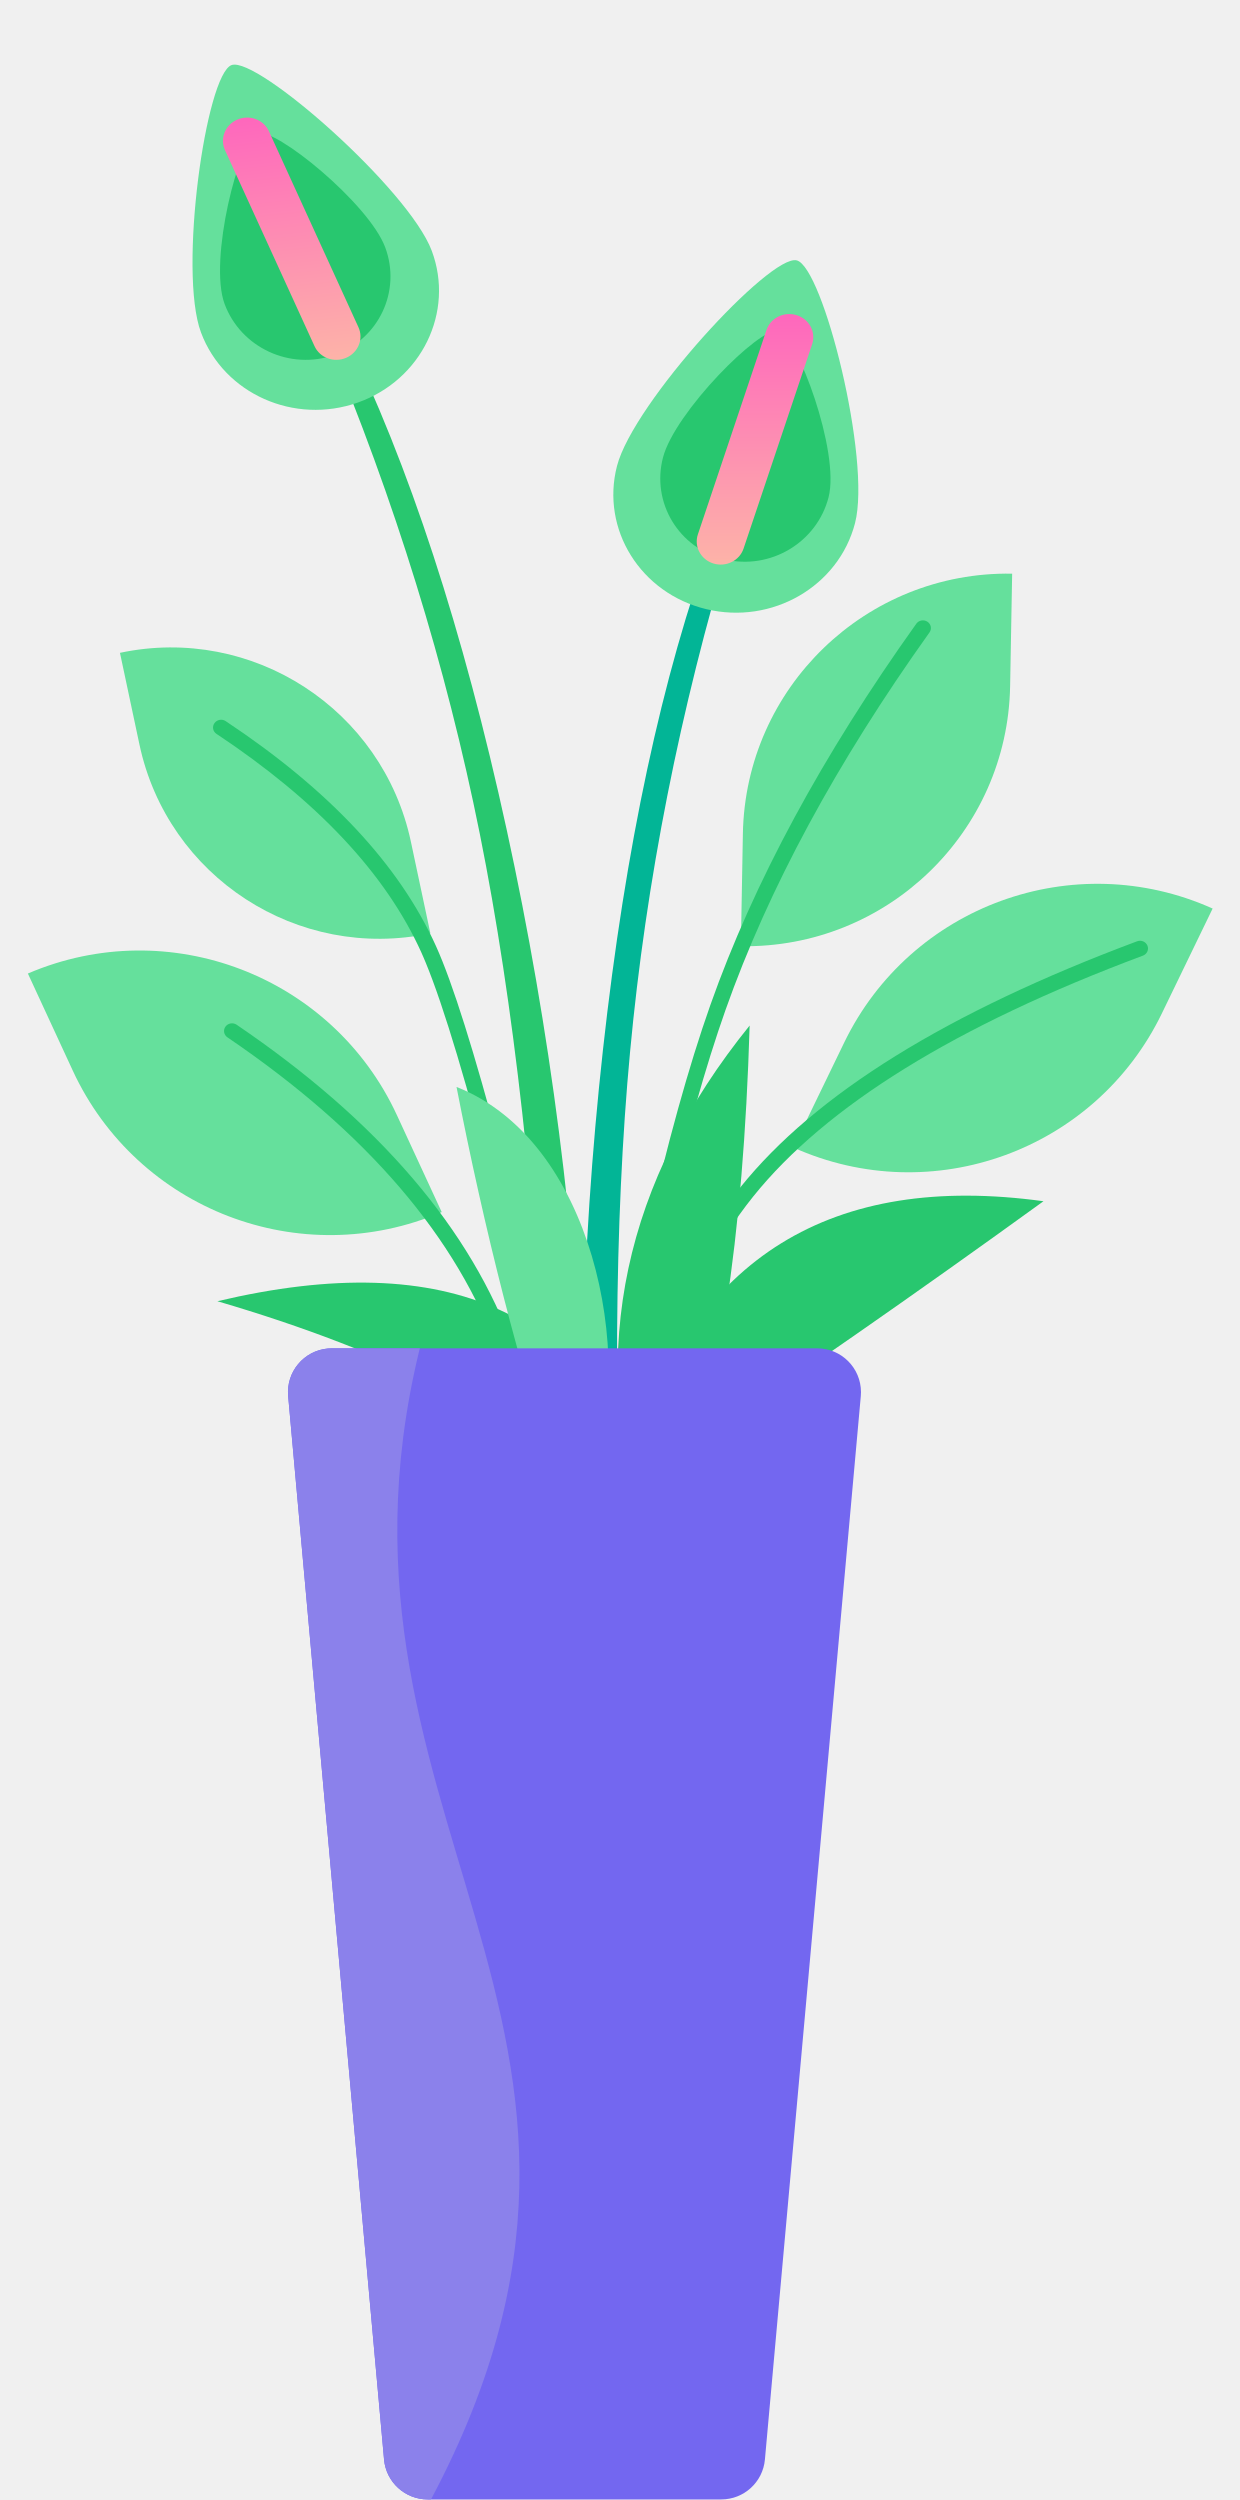
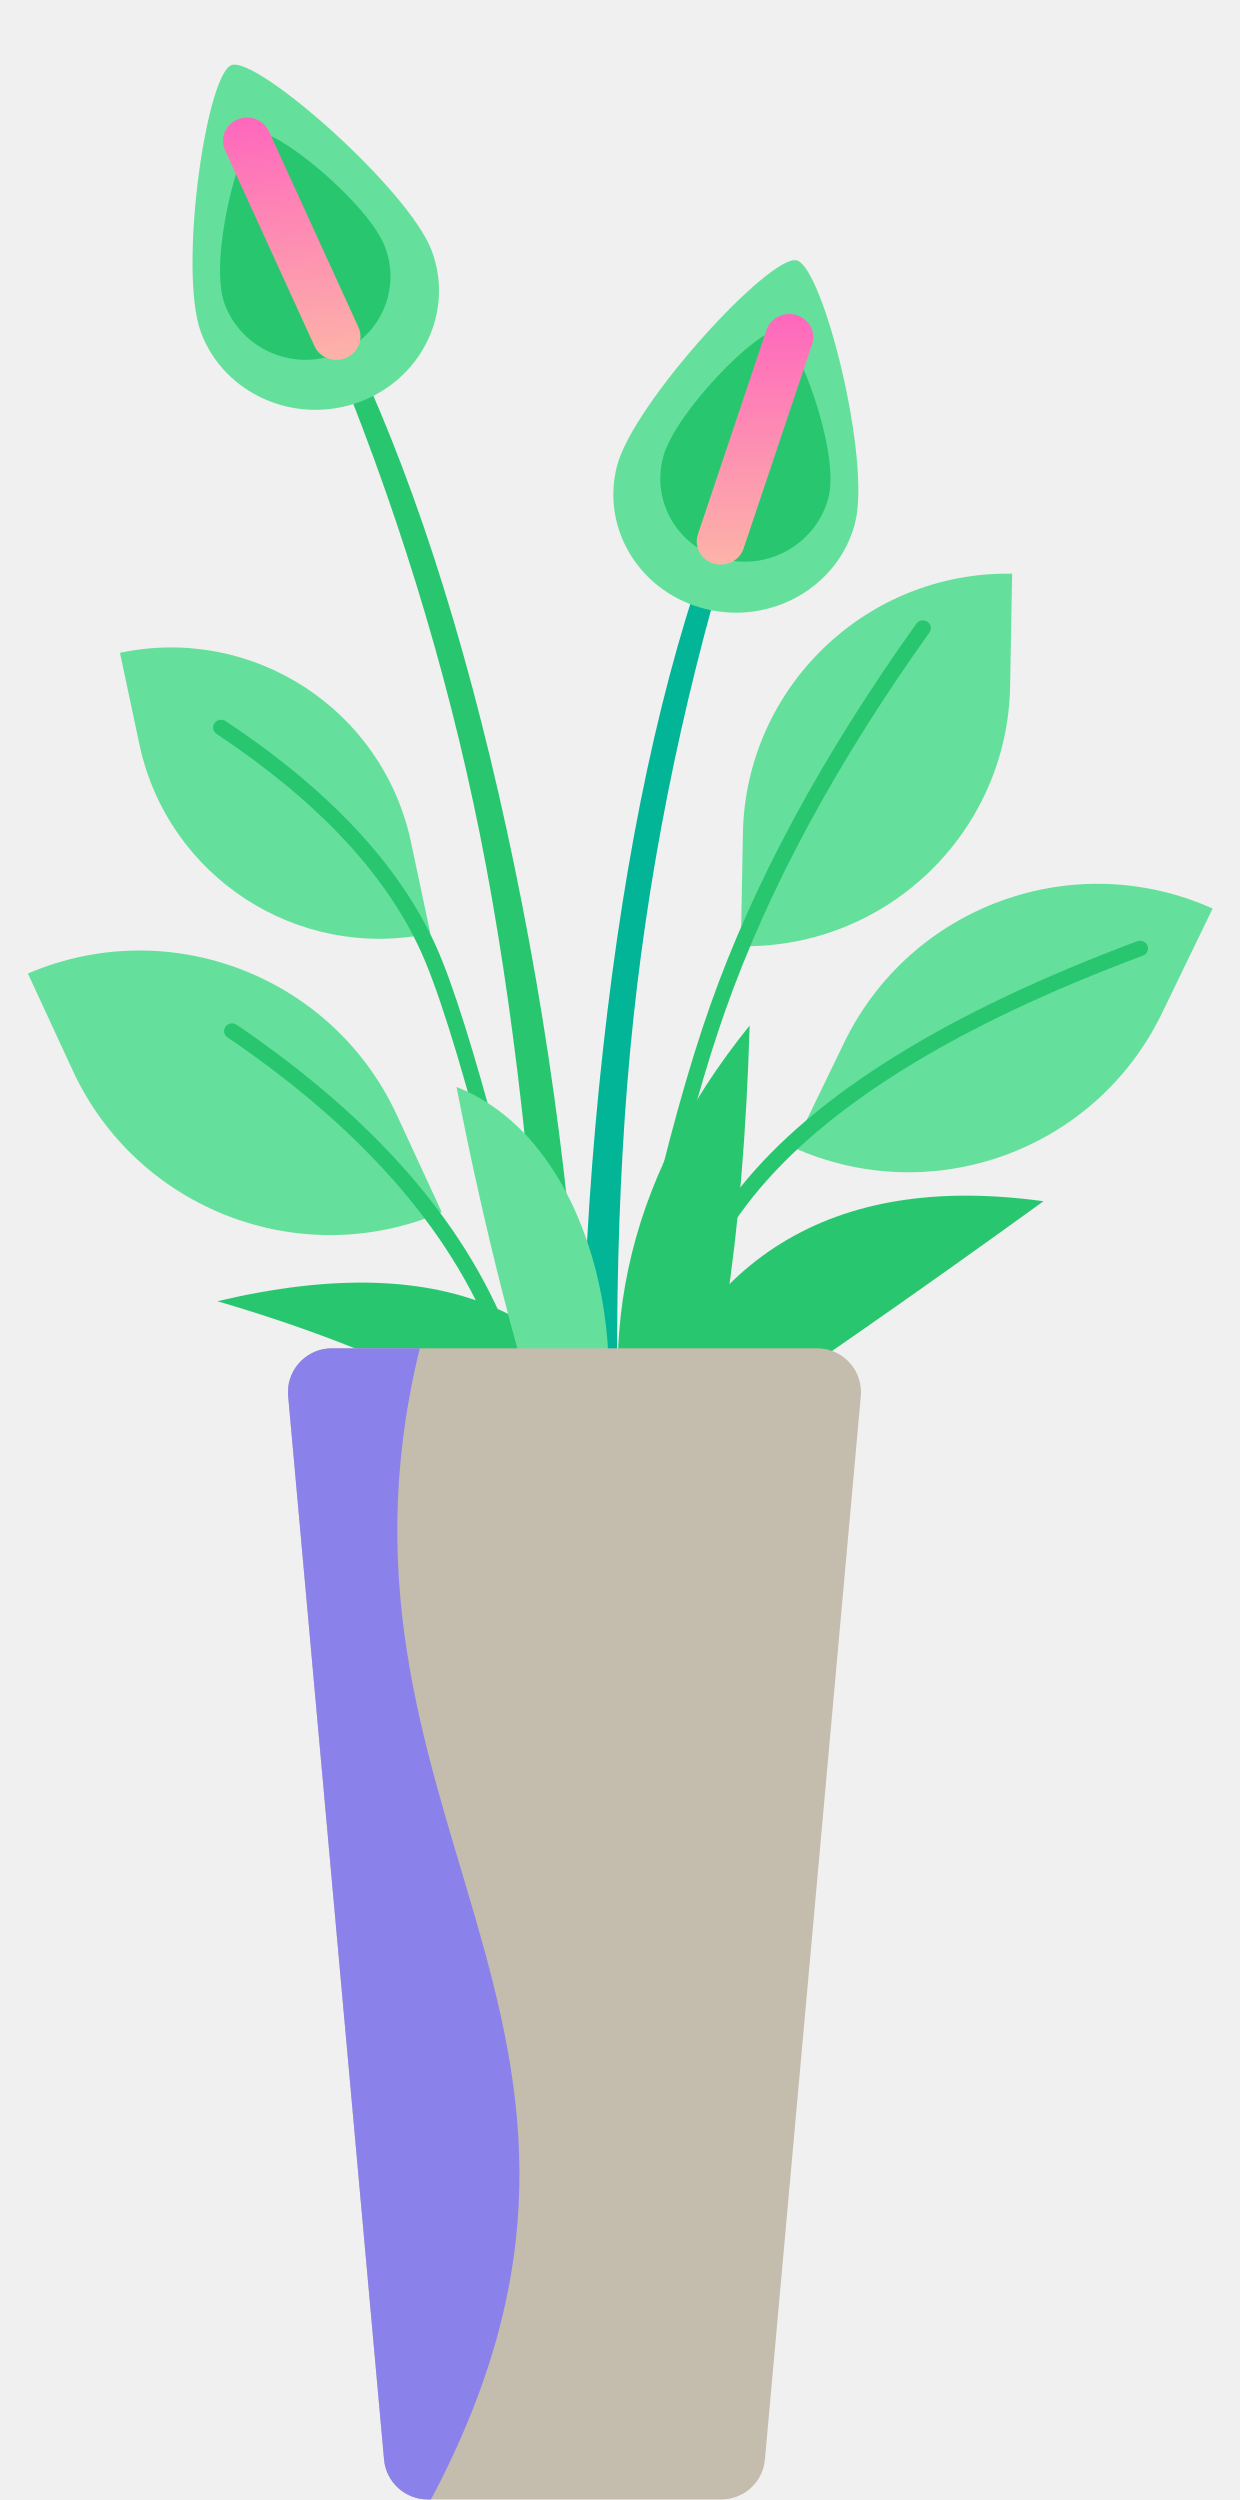
<svg xmlns="http://www.w3.org/2000/svg" xmlns:xlink="http://www.w3.org/1999/xlink" width="57px" height="115px" viewBox="0 0 57 115" version="1.1">
  <defs>
    <linearGradient x1="68.669%" y1="-6.664%" x2="68.669%" y2="100%" id="linearGradient-1">
      <stop stop-color="#FE62BE" offset="0%" />
      <stop stop-color="#FDB3A8" offset="100%" />
    </linearGradient>
    <path d="M2.263,0.023 L24.589,0.023 C25.703,0.023 26.605,0.925 26.605,2.039 C26.605,2.099 26.603,2.159 26.597,2.22 L22.186,51.139 C22.092,52.178 21.221,52.974 20.178,52.974 L6.674,52.974 C5.631,52.974 4.76,52.178 4.666,51.139 L0.255,2.22 C0.155,1.111 0.973,0.131 2.082,0.031 C2.142,0.025 2.202,0.023 2.263,0.023 Z" id="path-2" />
  </defs>
  <g id="📝-Pages-New" stroke="none" stroke-width="1" fill="none" fill-rule="evenodd">
    <g id="Pricing" transform="translate(-1146, -398)">
      <g id="Pricing-Card" transform="translate(383, 375)">
        <g id="Enterprise" transform="translate(640, 0)">
          <g id="Pot5" transform="translate(123.5, 23)">
            <g id="Group-39" transform="translate(0.5, 0)">
              <path d="M3.337,41.385 C10.396,41.482 16.095,47.179 16.195,54.238 L16.264,59.153 L16.264,59.153 C9.206,59.056 3.507,53.358 3.407,46.3 L3.337,41.385 L3.337,41.385 Z" id="Rectangle" fill="#65E09C" transform="translate(9.800708, 50.26875) rotate(-24) translate(-9.800708, -50.26875) " />
              <path d="M9.461,47.717 C15.872,52.073 20.03,56.928 21.945,62.279 C23.87,67.657 24.659,76.672 24.301,89.307 C24.295,89.502 24.456,89.665 24.659,89.671 C24.862,89.676 25.031,89.522 25.037,89.326 C25.397,76.613 24.602,67.526 22.641,62.048 C20.671,56.544 16.415,51.574 9.886,47.138 C9.719,47.025 9.49,47.063 9.373,47.223 C9.256,47.383 9.295,47.604 9.461,47.717 Z" id="Path" fill="#28C76F" />
              <path d="M38.721,38.233 C45.722,38.333 51.374,43.983 51.476,50.984 L51.554,56.347 L51.554,56.347 C44.553,56.247 38.902,50.597 38.799,43.596 L38.721,38.233 L38.721,38.233 Z" id="Rectangle" fill="#65E09C" transform="translate(45.13775, 47.29002) scale(-1, 1) rotate(-25) translate(-45.13775, -47.29002) " />
              <g id="Group-88" transform="translate(16.19385, 53.14905) rotate(-12) translate(-16.19385, -53.14905) translate(9.193848, 27.64905)">
                <path d="M0.386,0.459 C6.618,0.459 11.67,5.511 11.67,11.743 L11.67,16.051 L11.67,16.051 C5.438,16.051 0.386,10.999 0.386,4.767 L0.386,0.459 L0.386,0.459 Z" id="Rectangle" fill="#65E09C" />
                <path d="M3.952,5.026 C7.865,9.022 10.239,12.957 11.082,16.827 L11.132,17.07 L11.181,17.325 C11.97,21.624 12.427,32.558 12.546,50.084 C12.547,50.28 12.713,50.438 12.916,50.436 C13.119,50.435 13.283,50.275 13.282,50.08 L13.265,47.917 L13.24,45.414 C13.069,29.871 12.591,20.306 11.802,16.681 C10.929,12.671 8.488,8.624 4.487,4.54 C4.348,4.397 4.115,4.391 3.967,4.525 C3.819,4.659 3.813,4.884 3.952,5.026 Z" id="Path" fill="#28C76F" />
              </g>
              <path d="M33.23,26.281 C39.952,26.285 45.401,31.734 45.406,38.457 L45.409,43.633 L45.409,43.633 C38.686,43.628 33.237,38.18 33.233,31.457 L33.23,26.281 L33.23,26.281 Z" id="Rectangle" fill="#65E09C" transform="translate(39.31934, 34.9567) scale(-1, 1) rotate(-1) translate(-39.31934, -34.9567) " />
              <path d="M41.151,28.69 C36.829,34.746 33.671,40.591 31.678,46.227 C29.689,51.852 27.706,60.54 25.723,72.296 C25.691,72.489 25.827,72.671 26.028,72.703 C26.228,72.734 26.417,72.603 26.45,72.41 L26.694,70.98 L26.861,70.017 C28.7,59.504 30.539,51.649 32.375,46.455 C34.345,40.885 37.472,35.096 41.757,29.091 C41.872,28.93 41.83,28.71 41.662,28.599 C41.495,28.488 41.266,28.529 41.151,28.69 Z" id="Path" fill="#28C76F" />
              <g id="Group-87" transform="translate(25.75695, 10.32375)">
                <path d="M6.032,14.4 C3.696,20.755 2.011,28.615 0.978,37.977 C-0.054,47.34 -0.27,56.702 0.333,66.064 L2.043,66.213 C1.431,55.286 1.493,45.894 2.228,38.039 C2.963,30.184 4.517,22.329 6.887,14.474 L6.032,14.4 Z" id="Path" fill="#02B596" />
                <path d="M7.738,17.956 C10.847,17.929 13.39,15.469 13.417,12.461 C13.444,9.454 9.135,1.371 7.887,1.382 C6.638,1.392 2.184,9.551 2.157,12.559 C2.13,15.567 4.629,17.983 7.738,17.956 Z" id="Oval" fill="#65E09C" transform="translate(7.786691, 9.66887) rotate(14) translate(-7.786691, -9.66887) " />
                <path d="M7.879,15.575 C10.042,15.556 11.811,13.799 11.83,11.651 C11.85,9.502 8.606,4.764 7.738,4.771 C6.869,4.779 4.017,9.57 3.997,11.719 C3.978,13.867 5.716,15.593 7.879,15.575 Z" id="Oval" fill="#28C76F" transform="translate(7.913833, 10.17305) rotate(14) translate(-7.913833, -10.17305) " />
                <path d="M7.447,14.911 L10.601,5.513 C10.788,4.954 10.47,4.355 9.89,4.175 C9.31,3.994 8.687,4.301 8.5,4.859 L5.346,14.257 C5.159,14.816 5.477,15.415 6.057,15.596 C6.637,15.776 7.26,15.47 7.447,14.911 Z" id="Path" fill="url(#linearGradient-1)" />
              </g>
              <g id="Group-87" transform="translate(14.86104, 34.46887) scale(-1, 1) rotate(6) translate(-14.86104, -34.46887) translate(6.861037, 0.968868)">
                <path d="M6.032,14.4 C3.696,20.755 2.011,28.615 0.978,37.977 C-0.054,47.34 -0.27,56.702 0.333,66.064 L2.043,66.213 C1.431,55.286 1.493,45.894 2.228,38.039 C2.963,30.184 4.517,22.329 6.887,14.474 L6.032,14.4 Z" id="Path" fill="#28C76F" />
                <path d="M7.738,17.956 C10.847,17.929 13.39,15.469 13.417,12.461 C13.444,9.454 9.135,1.371 7.887,1.382 C6.638,1.392 2.184,9.551 2.157,12.559 C2.13,15.567 4.629,17.983 7.738,17.956 Z" id="Oval" fill="#65E09C" transform="translate(7.786691, 9.66887) rotate(14) translate(-7.786691, -9.66887) " />
                <path d="M7.879,15.575 C10.042,15.556 11.811,13.799 11.83,11.651 C11.85,9.502 8.606,4.764 7.738,4.771 C6.869,4.779 4.017,9.57 3.997,11.719 C3.978,13.867 5.716,15.593 7.879,15.575 Z" id="Oval" fill="#28C76F" transform="translate(7.913833, 10.17305) rotate(14) translate(-7.913833, -10.17305) " />
                <path d="M7.447,14.911 L10.601,5.513 C10.788,4.954 10.47,4.355 9.89,4.175 C9.31,3.994 8.687,4.301 8.5,4.859 L5.346,14.257 C5.159,14.816 5.477,15.415 6.057,15.596 C6.637,15.776 7.26,15.47 7.447,14.911 Z" id="Path" fill="url(#linearGradient-1)" />
              </g>
              <path d="M51.307,43.299 C42.582,46.559 36.498,50.327 33.057,54.616 C29.618,58.905 27.345,65.556 26.224,74.572 C26.199,74.766 26.343,74.942 26.545,74.966 C26.747,74.989 26.93,74.85 26.954,74.656 C28.061,65.756 30.295,59.22 33.64,55.049 C36.985,50.879 42.962,47.177 51.573,43.96 C51.763,43.889 51.857,43.684 51.783,43.501 C51.71,43.319 51.497,43.228 51.307,43.299 Z" id="Path" fill="#28C76F" />
            </g>
            <path d="M29.5,69 C26.806,60.383 20.139,57.335 9.5,59.856 C17.466,62.193 23.479,65.241 27.542,69 L29.5,69 Z" id="Path-151" fill="#28C76F" />
            <path d="M47.5,67 C44.577,57.83 38.243,53.916 28.5,55.257 C34.418,59.539 40.043,63.453 45.375,67 L47.5,67 Z" id="Path-151" fill="#28C76F" transform="translate(38, 61) scale(-1, 1) translate(-38, -61) " />
            <path d="M24.862,68.608 C25.677,59.971 30.107,53.417 38.15,48.948 C34.189,57.968 30.338,64.427 26.595,68.326 L24.862,68.608 Z" id="Path-151" fill="#28C76F" transform="translate(31.50572, 58.77819) rotate(-22) translate(-31.50572, -58.77819) " />
            <path d="M25.149,68 C23.452,63.201 21.764,56.498 20.5,50 C26.751,52.46 28.758,62.263 26.751,68 L25.149,68 Z" id="Path-114" fill="#65E09C" />
            <g id="Group" transform="translate(12.5, 62)">
              <mask id="mask-3" fill="white">
                <use xlink:href="#path-2" />
              </mask>
-               <use id="Rectangle" fill="#7367F0" xlink:href="#path-2" />
+               <use id="Rectangle" fill="#c4bcac" xlink:href="#path-2" />
              <path d="M-3.316,-0.938 L6.559,-0.938 C0.44,21.575 18.86,30.956 6.559,53.469 L-3.316,53.469 L-3.316,-0.938 Z" id="Rectangle" fill="#8B81EB" mask="url(#mask-3)" />
            </g>
          </g>
        </g>
      </g>
    </g>
  </g>
</svg>
